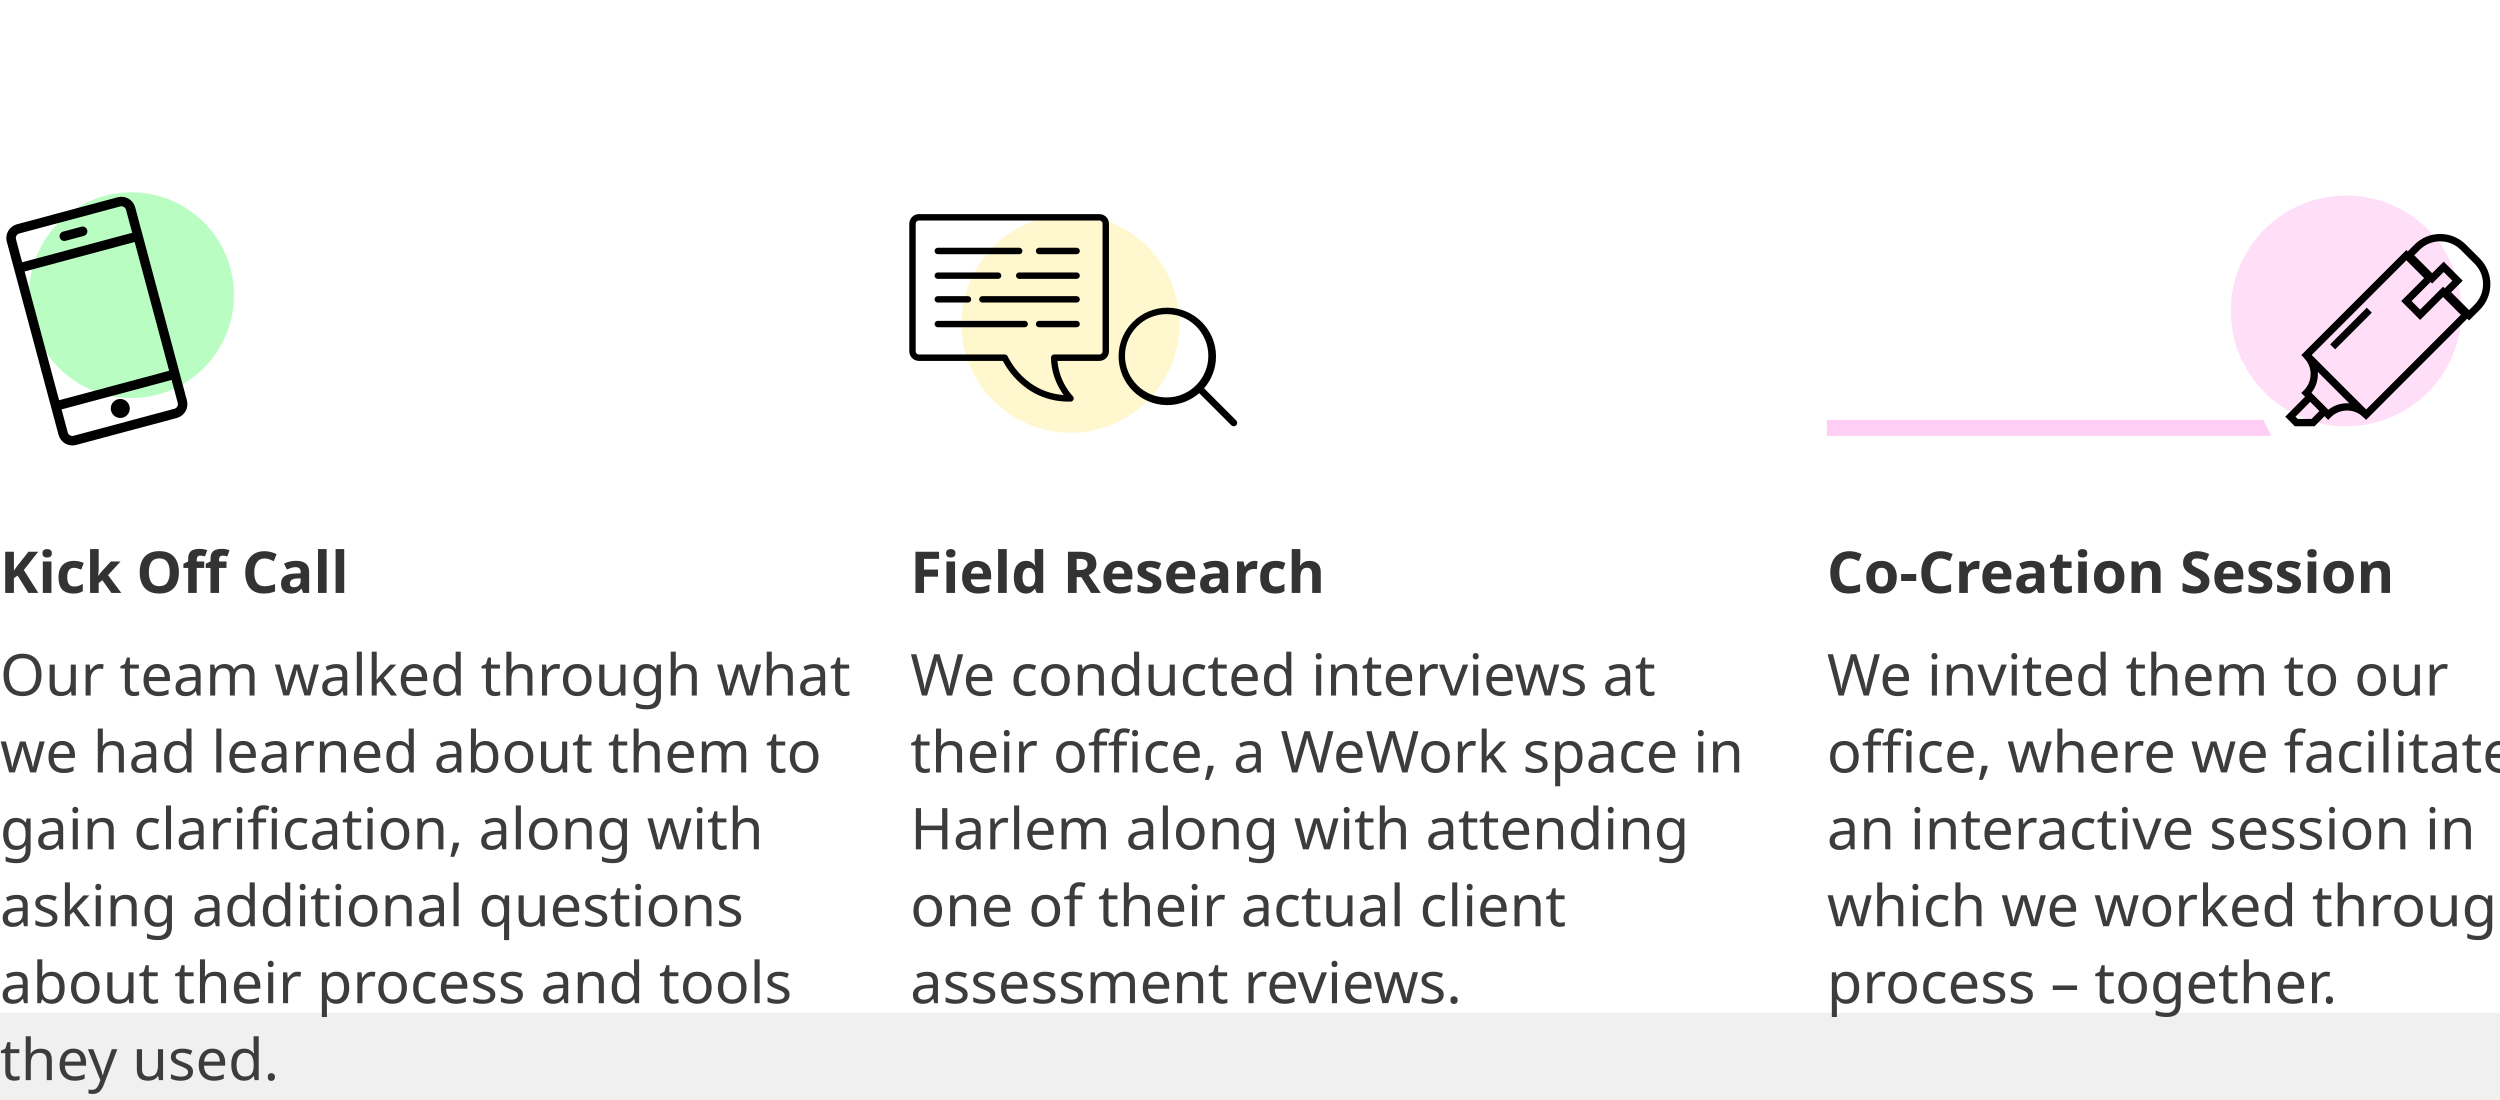
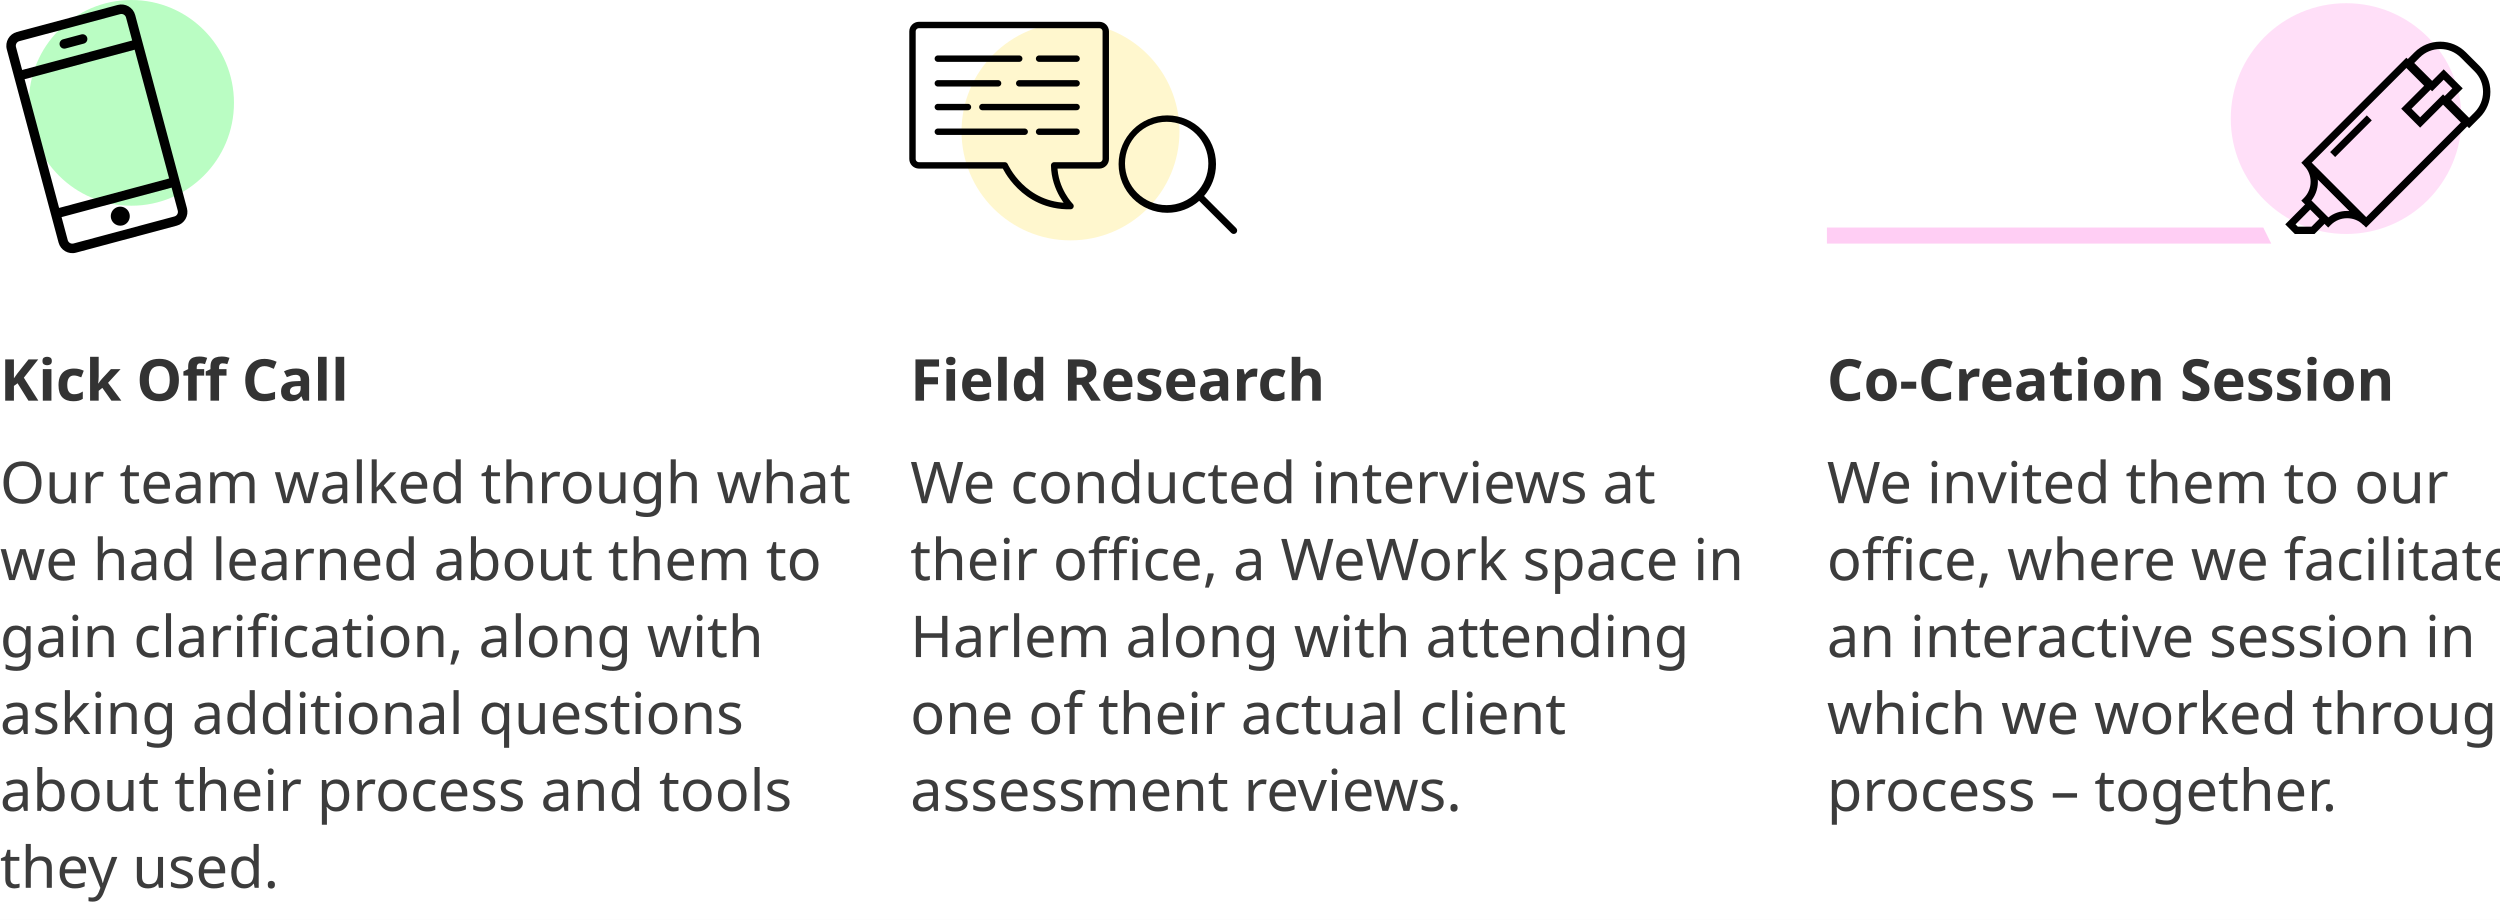
- <svg xmlns="http://www.w3.org/2000/svg" width="780px" height="343px" viewBox="0 0 780 343" version="1.1">
+ <svg xmlns="http://www.w3.org/2000/svg" width="780px" height="287px" viewBox="0 0 780 287" version="1.1">
  <defs />
  <g id="Portfolio" stroke="none" stroke-width="1" fill="none" fill-rule="evenodd">
-     <g id="AdaptivePath" transform="translate(-330, -4797)">
-       <g id="Image-/-Kickoff" transform="translate(330, 4797)">
-         <rect id="Rectangle-15" fill="#FFFFFF" x="0" y="0" width="780" height="316" />
-         <text id="Our-team-walked-thro" font-family="Capitolina-Light, Capitolina" font-size="18" font-weight="300" line-spacing="24" fill="#3C3C3C">
-           <tspan x="0" y="217">Our team walked through what </tspan>
-           <tspan x="0" y="241">we had learned about them to </tspan>
-           <tspan x="0" y="265">gain clarification, along with </tspan>
-           <tspan x="0" y="289">asking additional questions </tspan>
-           <tspan x="0" y="313">about their process and tools </tspan>
-           <tspan x="0" y="337">they used.</tspan>
-         </text>
-         <text id="We-conducted-intervi" font-family="Capitolina-Light, Capitolina" font-size="18" font-weight="300" line-spacing="24" fill="#3C3C3C">
-           <tspan x="284" y="217">We conducted interviews at </tspan>
-           <tspan x="284" y="241">their office, a WeWork space in </tspan>
-           <tspan x="284" y="265">Harlem along with attending </tspan>
-           <tspan x="284" y="289">one of their actual client </tspan>
-           <tspan x="284" y="313">assessment reviews.</tspan>
-         </text>
-         <text id="We-invited-them-to-o" font-family="Capitolina-Light, Capitolina" font-size="18" font-weight="300" line-spacing="24" fill="#3C3C3C">
-           <tspan x="570" y="217">We invited them to our </tspan>
-           <tspan x="570" y="241">office, where we facilitated </tspan>
-           <tspan x="570" y="265">an interactive session in </tspan>
-           <tspan x="570" y="289">which we worked throug the </tspan>
-           <tspan x="570" y="313">process – together.</tspan>
-         </text>
-         <text id="Kick-Off-Call" font-family="RuckSack-Bold, RuckSack" font-size="18" font-weight="bold" fill="#333333">
-           <tspan x="0" y="185">Kick Off Call</tspan>
-         </text>
-         <text id="Field-Research" font-family="RuckSack-Bold, RuckSack" font-size="18" font-weight="bold" fill="#333333">
-           <tspan x="284" y="185">Field Research</tspan>
-         </text>
-         <text id="Co-Creation-Session" font-family="RuckSack-Bold, RuckSack" font-size="18" font-weight="bold" fill="#333333">
-           <tspan x="570" y="185">Co-Creation Session</tspan>
-         </text>
-         <g id="Icons-/-Mobile" transform="translate(0, 60)">
-           <ellipse id="Oval-5" fill="#BAFDC3" cx="41" cy="32.093" rx="32" ry="32.093" />
-           <path d="M46.514,4.544 L13.935,4.544 C11.482,4.544 9.492,6.54 9.492,8.999 L9.492,71.377 C9.492,73.837 11.482,75.833 13.935,75.833 L46.514,75.833 C48.967,75.833 50.957,73.837 50.957,71.377 L50.957,8.999 C50.957,6.54 48.967,4.544 46.514,4.544 Z M47.995,71.377 C47.995,71.772 47.839,72.149 47.561,72.428 C47.284,72.706 46.908,72.863 46.514,72.863 L13.935,72.863 C13.116,72.863 12.454,72.198 12.454,71.377 L12.454,63.952 L47.995,63.952 L47.995,71.377 Z M47.995,60.981 L12.454,60.981 L12.454,19.396 L47.995,19.396 L47.995,60.981 Z M47.995,16.425 L12.454,16.425 L12.454,8.999 C12.454,8.178 13.116,7.514 13.935,7.514 L46.514,7.514 C46.908,7.514 47.284,7.671 47.562,7.949 C47.839,8.228 47.995,8.605 47.995,8.999 L47.995,16.425 Z M27.263,68.407 C27.263,67.206 27.983,66.121 29.091,65.663 C30.199,65.202 31.471,65.457 32.319,66.307 C33.166,67.157 33.421,68.433 32.961,69.544 C32.504,70.655 31.422,71.378 30.225,71.378 C28.588,71.378 27.263,70.049 27.263,68.407 L27.263,68.407 Z M34.667,11.97 C34.667,12.364 34.511,12.741 34.234,13.02 C33.956,13.298 33.58,13.455 33.186,13.455 L27.263,13.455 C26.444,13.455 25.782,12.791 25.782,11.97 C25.782,11.149 26.444,10.485 27.263,10.485 L33.186,10.485 C33.58,10.485 33.956,10.641 34.234,10.92 C34.511,11.198 34.667,11.575 34.667,11.97 L34.667,11.97 Z" id="Page-1" fill="#000000" transform="translate(30.22472, 40.18844) rotate(-15) translate(-30.22472, -40.18844) " />
+     <g id="AdaptivePath" transform="translate(-330, -5197)">
+       <g id="Group-2" transform="translate(0, 5197)">
+         <g id="Image-/-Kickoff" transform="translate(330, 0)">
+           <rect id="Rectangle-15" fill="#FFFFFF" x="0" y="0" width="780" height="287" />
+           <text id="Our-team-walked-thro" font-family="Capitolina-Light, Capitolina" font-size="18" font-weight="300" line-spacing="24" fill="#3C3C3C">
+             <tspan x="0" y="157">Our team walked through what </tspan>
+             <tspan x="0" y="181">we had learned about them to </tspan>
+             <tspan x="0" y="205">gain clarification, along with </tspan>
+             <tspan x="0" y="229">asking additional questions </tspan>
+             <tspan x="0" y="253">about their process and tools </tspan>
+             <tspan x="0" y="277">they used.</tspan>
+           </text>
+           <text id="We-conducted-intervi" font-family="Capitolina-Light, Capitolina" font-size="18" font-weight="300" line-spacing="24" fill="#3C3C3C">
+             <tspan x="284" y="157">We conducted interviews at </tspan>
+             <tspan x="284" y="181">their office, a WeWork space in </tspan>
+             <tspan x="284" y="205">Harlem along with attending </tspan>
+             <tspan x="284" y="229">one of their actual client </tspan>
+             <tspan x="284" y="253">assessment reviews.</tspan>
+           </text>
+           <text id="We-invited-them-to-o" font-family="Capitolina-Light, Capitolina" font-size="18" font-weight="300" line-spacing="24" fill="#3C3C3C">
+             <tspan x="570" y="157">We invited them to our </tspan>
+             <tspan x="570" y="181">office, where we facilitated </tspan>
+             <tspan x="570" y="205">an interactive session in </tspan>
+             <tspan x="570" y="229">which we worked throug the </tspan>
+             <tspan x="570" y="253">process – together.</tspan>
+           </text>
+           <text id="Kick-Off-Call" font-family="RuckSack-Bold, RuckSack" font-size="18" font-weight="bold" fill="#333333">
+             <tspan x="0" y="125">Kick Off Call</tspan>
+           </text>
+           <text id="Field-Research" font-family="RuckSack-Bold, RuckSack" font-size="18" font-weight="bold" fill="#333333">
+             <tspan x="284" y="125">Field Research</tspan>
+           </text>
+           <text id="Co-Creation-Session" font-family="RuckSack-Bold, RuckSack" font-size="18" font-weight="bold" fill="#333333">
+             <tspan x="570" y="125">Co-Creation Session</tspan>
+           </text>
+           <g id="Icons-/-Mobile">
+             <ellipse id="Oval-5" fill="#BAFDC3" cx="41" cy="32.093" rx="32" ry="32.093" />
+             <path d="M46.514,4.544 L13.935,4.544 C11.482,4.544 9.492,6.54 9.492,8.999 L9.492,71.377 C9.492,73.837 11.482,75.833 13.935,75.833 L46.514,75.833 C48.967,75.833 50.957,73.837 50.957,71.377 L50.957,8.999 C50.957,6.54 48.967,4.544 46.514,4.544 Z M47.995,71.377 C47.995,71.772 47.839,72.149 47.561,72.428 C47.284,72.706 46.908,72.863 46.514,72.863 L13.935,72.863 C13.116,72.863 12.454,72.198 12.454,71.377 L12.454,63.952 L47.995,63.952 L47.995,71.377 Z M47.995,60.981 L12.454,60.981 L12.454,19.396 L47.995,19.396 L47.995,60.981 Z M47.995,16.425 L12.454,16.425 L12.454,8.999 C12.454,8.178 13.116,7.514 13.935,7.514 L46.514,7.514 C46.908,7.514 47.284,7.671 47.562,7.949 C47.839,8.228 47.995,8.605 47.995,8.999 L47.995,16.425 Z M27.263,68.407 C27.263,67.206 27.983,66.121 29.091,65.663 C30.199,65.202 31.471,65.457 32.319,66.307 C33.166,67.157 33.421,68.433 32.961,69.544 C32.504,70.655 31.422,71.378 30.225,71.378 C28.588,71.378 27.263,70.049 27.263,68.407 L27.263,68.407 Z M34.667,11.97 C34.667,12.364 34.511,12.741 34.234,13.02 C33.956,13.298 33.58,13.455 33.186,13.455 L27.263,13.455 C26.444,13.455 25.782,12.791 25.782,11.97 C25.782,11.149 26.444,10.485 27.263,10.485 L33.186,10.485 C33.58,10.485 33.956,10.641 34.234,10.92 C34.511,11.198 34.667,11.575 34.667,11.97 L34.667,11.97 Z" id="Page-1" fill="#000000" transform="translate(30.22472, 40.18844) rotate(-15) translate(-30.22472, -40.18844) " />
+           </g>
+           <g id="Icons-/-Study" transform="translate(284, 7)">
+             <circle id="Oval" fill="#FFF7CE" cx="50" cy="34" r="34" />
+             <g id="Page-1" stroke="#000000" stroke-linecap="round" stroke-linejoin="round" stroke-width="2">
+               <path d="M44.898,44.602 L59,44.602 C60.102,44.602 61,43.704 61,42.602 L61,2.801 C61,1.699 60.102,0.801 59,0.801 L2.699,0.801 C1.597,0.801 0.699,1.699 0.699,2.801 L0.699,42.602 C0.699,43.704 1.597,44.602 2.699,44.602 L29.5,44.602 C29.5,44.602 35.199,57.602 50,57.301 C50,57.301 45,52.301 44.898,44.602 L44.898,44.602 Z" id="Stroke-1" />
+               <polyline id="Stroke-2" points="8.602 11.301 34 11.301 8.602 11.301" />
+               <path d="M8.602,19 L27.399,19" id="Stroke-3" />
+               <path d="M8.602,26.398 L18,26.398" id="Stroke-4" />
+               <path d="M8.602,34.102 L35.7,34.102" id="Stroke-5" />
+               <path d="M40.199,11.301 L51.898,11.301" id="Stroke-6" />
+               <path d="M51.898,19 L34,19" id="Stroke-7" />
+               <path d="M51.898,26.398 L22.5,26.398" id="Stroke-8" />
+               <path d="M51.898,34.102 L40.199,34.102" id="Stroke-9" />
+             </g>
+             <path d="M101.685,64.163 L91.669,54.149 C93.987,51.482 95.395,48.002 95.395,44.198 C95.395,35.818 88.576,29 80.196,29 C71.817,29 65,35.818 65,44.198 C65,52.577 71.817,59.396 80.197,59.396 C84.001,59.396 87.48,57.989 90.148,55.67 L100.163,65.686 C100.374,65.896 100.649,66 100.925,66 C101.201,66 101.475,65.896 101.685,65.686 C102.105,65.264 102.105,64.583 101.685,64.163 L101.685,64.163 Z M67,44.001 C67,36.833 72.831,31 79.999,31 C87.167,31 93,36.833 93,44.001 C93,51.169 87.169,57 79.999,57 C72.831,57 67,51.169 67,44.001 Z" id="Page-1" fill="#000000" />
+           </g>
+           <g id="Icons-/-Highlighter" transform="translate(696, 1)">
+             <circle id="Oval-6" fill="#FFDFF8" cx="36" cy="36" r="36" />
+             <g id="Page-1" transform="translate(17, 12)" fill="#000000">
+               <polygon id="Fill-1" points="9.131 60 2.978 60 0 56.997 6.944 50 8.547 51.615 3.205 56.997 3.916 57.716 8.193 57.716 11.398 54.484 13 56.099" />
+               <path d="M13.4,58 L5,49.601 L5.806,48.796 C8.613,45.988 8.613,41.419 5.806,38.608 L7.414,37 L26,55.583 L24.392,57.191 C23.032,55.832 21.222,55.083 19.3,55.083 C17.375,55.083 15.565,55.832 14.206,57.191 L13.4,58 Z M8.169,49.554 L13.447,54.831 C15.109,53.522 17.15,52.811 19.297,52.811 C19.543,52.811 19.789,52.82 20.034,52.841 L10.157,42.962 C10.337,45.274 9.674,47.638 8.169,49.554 L8.169,49.554 Z" id="Fill-3" />
+               <path d="M25.213,58 L5,37.785 L37.786,5 L46.55,13.764 L39.393,20.919 L42.076,23.602 L49.233,16.445 L58,25.209 L25.213,58 Z M8.22,37.785 L25.213,54.78 L54.78,25.212 L49.233,19.667 L42.077,26.825 L36.174,20.919 L43.328,13.761 L37.784,8.217 L8.22,37.785 Z" id="Fill-4" />
+               <polygon id="Fill-5" points="25.44 23 27 24.56 15.56 36 14 34.44" />
+               <path d="M57.351,27 L48.526,18.178 L52.128,14.576 L49.427,11.875 L45.825,15.477 L37,6.652 L40.331,3.319 C42.471,1.179 45.318,0 48.344,0 C51.373,0 54.217,1.179 56.36,3.319 L60.681,7.64 C62.821,9.78 64,12.627 64,15.653 C64,18.679 62.821,21.526 60.681,23.666 L57.351,27 Z M51.767,18.178 L57.351,23.759 L59.061,22.049 C60.769,20.342 61.709,18.071 61.709,15.656 C61.709,13.242 60.769,10.971 59.061,9.264 L54.74,4.942 C53.033,3.235 50.762,2.295 48.347,2.295 C45.933,2.295 43.662,3.235 41.955,4.942 L40.244,6.652 L45.825,12.233 L49.428,8.631 L55.37,14.573 L51.767,18.178 Z" id="Fill-6" />
+             </g>
+           </g>
+           <polygon id="Rectangle-14" fill="#FFCEF4" points="570 71 706.148 71 708.624 76 570 76" />
        </g>
-         <g id="Icons-/-Study" transform="translate(284, 67)">
-           <circle id="Oval" fill="#FFF7CE" cx="50" cy="34" r="34" />
-           <g id="Page-1" stroke="#000000" stroke-linecap="round" stroke-linejoin="round" stroke-width="2">
-             <path d="M44.898,44.602 L59,44.602 C60.102,44.602 61,43.704 61,42.602 L61,2.801 C61,1.699 60.102,0.801 59,0.801 L2.699,0.801 C1.597,0.801 0.699,1.699 0.699,2.801 L0.699,42.602 C0.699,43.704 1.597,44.602 2.699,44.602 L29.5,44.602 C29.5,44.602 35.199,57.602 50,57.301 C50,57.301 45,52.301 44.898,44.602 L44.898,44.602 Z" id="Stroke-1" />
-             <polyline id="Stroke-2" points="8.602 11.301 34 11.301 8.602 11.301" />
-             <path d="M8.602,19 L27.399,19" id="Stroke-3" />
-             <path d="M8.602,26.398 L18,26.398" id="Stroke-4" />
-             <path d="M8.602,34.102 L35.7,34.102" id="Stroke-5" />
-             <path d="M40.199,11.301 L51.898,11.301" id="Stroke-6" />
-             <path d="M51.898,19 L34,19" id="Stroke-7" />
-             <path d="M51.898,26.398 L22.5,26.398" id="Stroke-8" />
-             <path d="M51.898,34.102 L40.199,34.102" id="Stroke-9" />
-           </g>
-           <path d="M101.685,64.163 L91.669,54.149 C93.987,51.482 95.395,48.002 95.395,44.198 C95.395,35.818 88.576,29 80.196,29 C71.817,29 65,35.818 65,44.198 C65,52.577 71.817,59.396 80.197,59.396 C84.001,59.396 87.48,57.989 90.148,55.67 L100.163,65.686 C100.374,65.896 100.649,66 100.925,66 C101.201,66 101.475,65.896 101.685,65.686 C102.105,65.264 102.105,64.583 101.685,64.163 L101.685,64.163 Z M67,44.001 C67,36.833 72.831,31 79.999,31 C87.167,31 93,36.833 93,44.001 C93,51.169 87.169,57 79.999,57 C72.831,57 67,51.169 67,44.001 Z" id="Page-1" fill="#000000" />
-         </g>
-         <g id="Icons-/-Highlighter" transform="translate(696, 61)">
-           <circle id="Oval-6" fill="#FFDFF8" cx="36" cy="36" r="36" />
-           <g id="Page-1" transform="translate(17, 12)" fill="#000000">
-             <polygon id="Fill-1" points="9.131 60 2.978 60 0 56.997 6.944 50 8.547 51.615 3.205 56.997 3.916 57.716 8.193 57.716 11.398 54.484 13 56.099" />
-             <path d="M13.4,58 L5,49.601 L5.806,48.796 C8.613,45.988 8.613,41.419 5.806,38.608 L7.414,37 L26,55.583 L24.392,57.191 C23.032,55.832 21.222,55.083 19.3,55.083 C17.375,55.083 15.565,55.832 14.206,57.191 L13.4,58 Z M8.169,49.554 L13.447,54.831 C15.109,53.522 17.15,52.811 19.297,52.811 C19.543,52.811 19.789,52.82 20.034,52.841 L10.157,42.962 C10.337,45.274 9.674,47.638 8.169,49.554 L8.169,49.554 Z" id="Fill-3" />
-             <path d="M25.213,58 L5,37.785 L37.786,5 L46.55,13.764 L39.393,20.919 L42.076,23.602 L49.233,16.445 L58,25.209 L25.213,58 Z M8.22,37.785 L25.213,54.78 L54.78,25.212 L49.233,19.667 L42.077,26.825 L36.174,20.919 L43.328,13.761 L37.784,8.217 L8.22,37.785 Z" id="Fill-4" />
-             <polygon id="Fill-5" points="25.44 23 27 24.56 15.56 36 14 34.44" />
-             <path d="M57.351,27 L48.526,18.178 L52.128,14.576 L49.427,11.875 L45.825,15.477 L37,6.652 L40.331,3.319 C42.471,1.179 45.318,0 48.344,0 C51.373,0 54.217,1.179 56.36,3.319 L60.681,7.64 C62.821,9.78 64,12.627 64,15.653 C64,18.679 62.821,21.526 60.681,23.666 L57.351,27 Z M51.767,18.178 L57.351,23.759 L59.061,22.049 C60.769,20.342 61.709,18.071 61.709,15.656 C61.709,13.242 60.769,10.971 59.061,9.264 L54.74,4.942 C53.033,3.235 50.762,2.295 48.347,2.295 C45.933,2.295 43.662,3.235 41.955,4.942 L40.244,6.652 L45.825,12.233 L49.428,8.631 L55.37,14.573 L51.767,18.178 Z" id="Fill-6" />
-           </g>
-         </g>
-         <polygon id="Rectangle-14" fill="#FFCEF4" points="570 131 706.148 131 708.624 136 570 136" />
      </g>
    </g>
  </g>
</svg>
